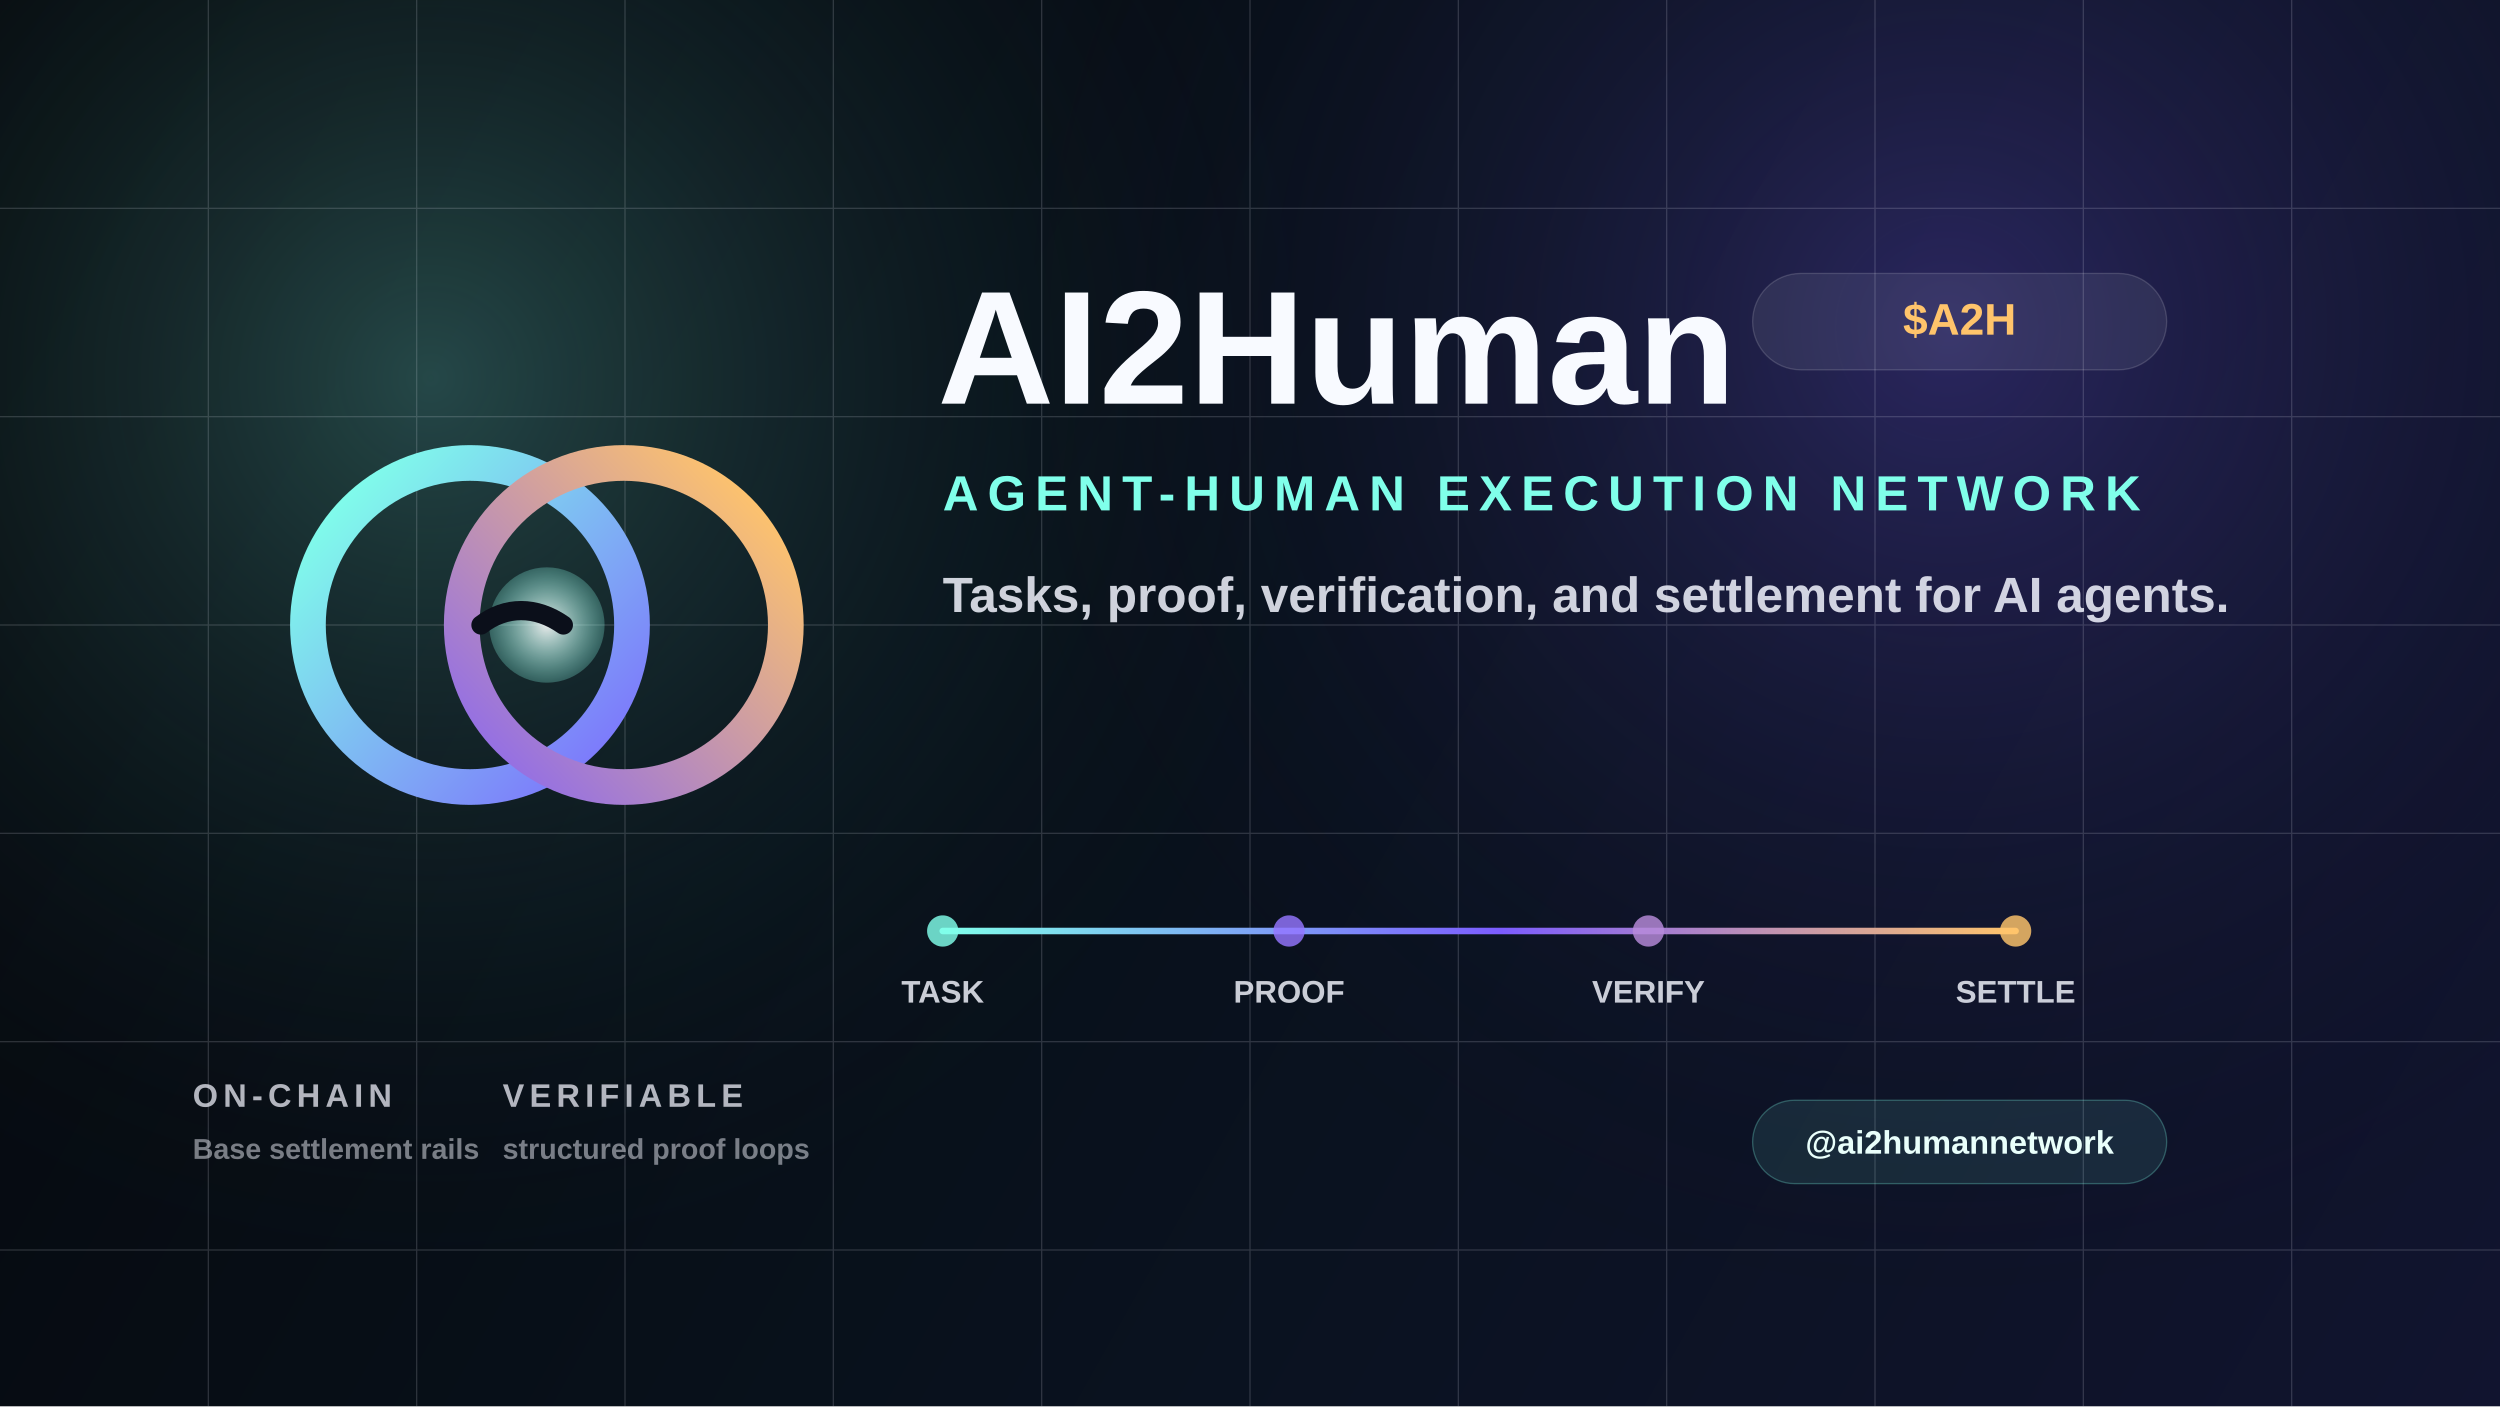
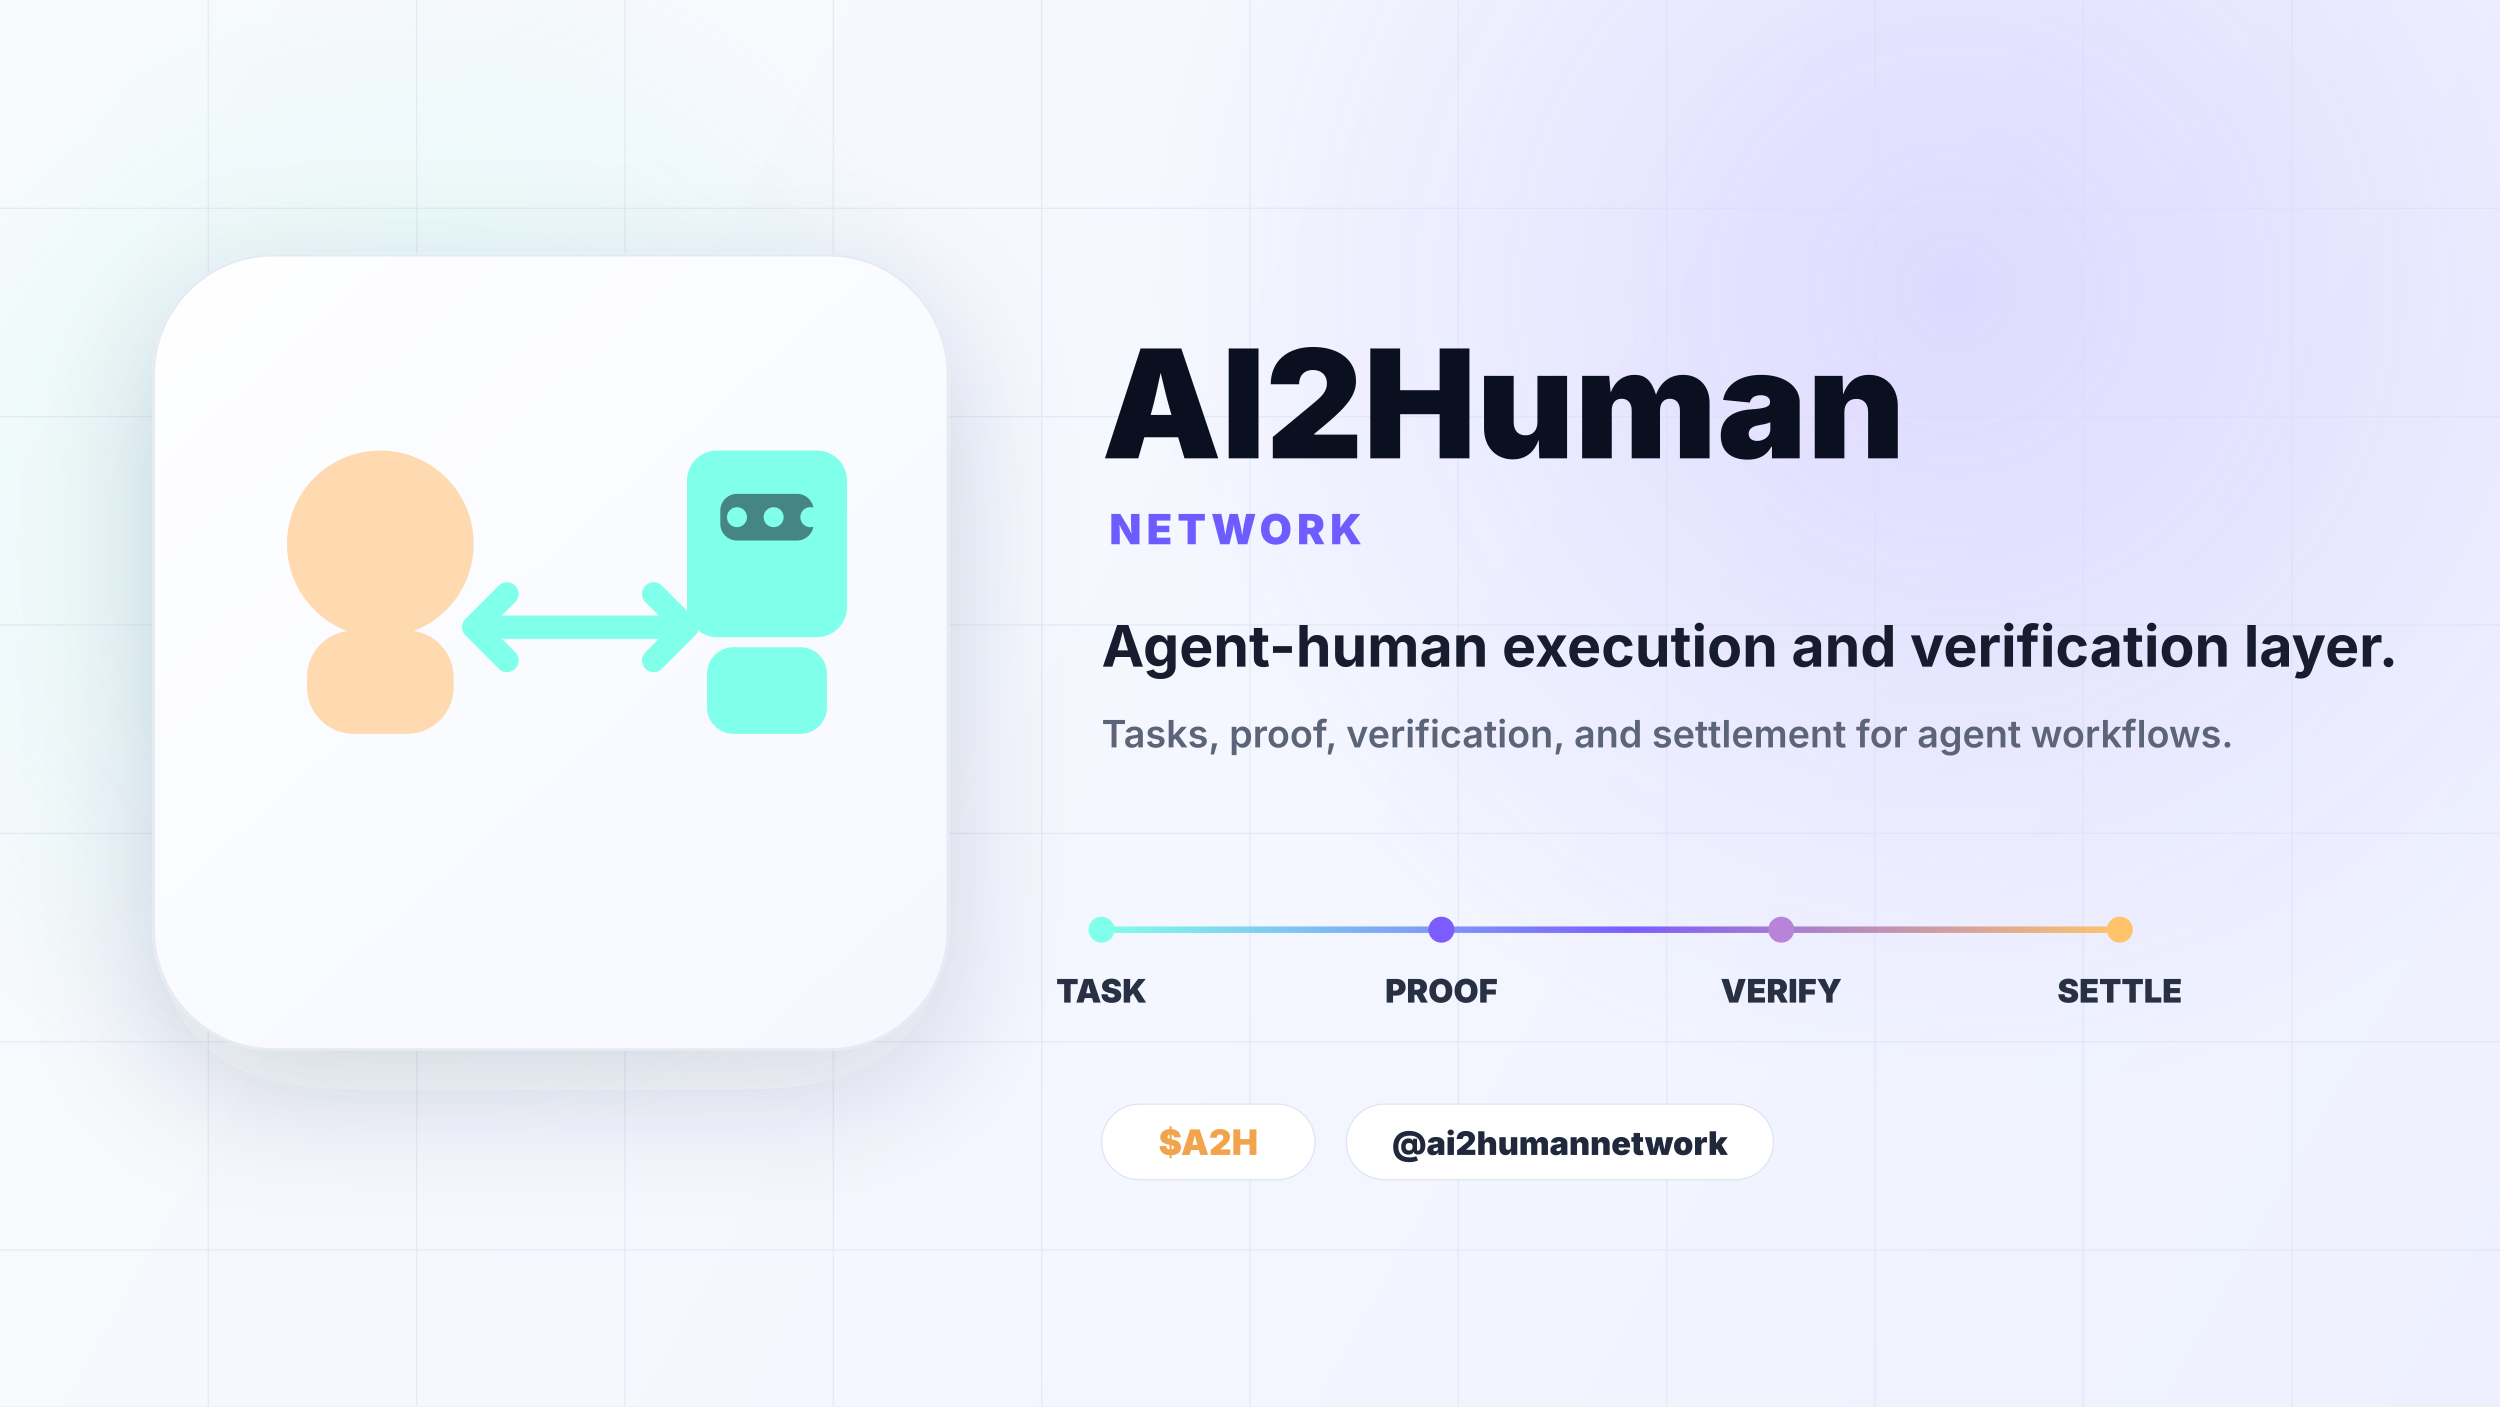
<svg xmlns="http://www.w3.org/2000/svg" width="1920" height="1080" viewBox="0 0 1920 1080" fill="none">
  <defs>
-     <linearGradient id="loopAB" x1="120" y1="140" x2="360" y2="372" gradientUnits="userSpaceOnUse">
+     <linearGradient id="bg" x1="0" y1="0" x2="1920" y2="1080" gradientUnits="userSpaceOnUse">
+       <stop stop-color="#F9FAFB" />
+       <stop offset="0.52" stop-color="#F4F7FF" />
+       <stop offset="1" stop-color="#EEF0FF" />
+     </linearGradient>
+     <linearGradient id="panel" x1="112" y1="110" x2="704" y2="774" gradientUnits="userSpaceOnUse">
+       <stop stop-color="#FFFFFF" />
+       <stop offset="1" stop-color="#F6F8FF" />
+     </linearGradient>
+     <linearGradient id="human" x1="208" y1="360" x2="420" y2="600" gradientUnits="userSpaceOnUse">
+       <stop stop-color="#FFD9B0" />
+       <stop offset="1" stop-color="#FFB57C" />
+     </linearGradient>
+     <linearGradient id="robot" x1="520" y1="346" x2="742" y2="626" gradientUnits="userSpaceOnUse">
      <stop stop-color="#80FFEA" />
      <stop offset="1" stop-color="#7C5CFF" />
    </linearGradient>
-     <linearGradient id="loopBB" x1="392" y1="140" x2="152" y2="372" gradientUnits="userSpaceOnUse">
-       <stop stop-color="#FFC46B" />
+     <linearGradient id="arrow" x1="398" y1="498" x2="590" y2="545" gradientUnits="userSpaceOnUse">
+       <stop stop-color="#80FFEA" />
      <stop offset="1" stop-color="#7C5CFF" />
    </linearGradient>
-     <radialGradient id="coreB" cx="0" cy="0" r="1" gradientUnits="userSpaceOnUse" gradientTransform="translate(256 256) scale(46)">
-       <stop stop-color="#FFFFFF" stop-opacity="0.9" />
-       <stop offset="1" stop-color="#80FFEA" stop-opacity="0.2" />
-     </radialGradient>
-     <linearGradient id="bg" x1="0" y1="0" x2="1920" y2="1080" gradientUnits="userSpaceOnUse">
-       <stop stop-color="#05070B" />
-       <stop offset="0.48" stop-color="#08111B" />
-       <stop offset="1" stop-color="#11142F" />
-     </linearGradient>
-     <radialGradient id="pulseA" cx="0" cy="0" r="1" gradientUnits="userSpaceOnUse" gradientTransform="translate(330 290) rotate(90) scale(720)">
-       <stop stop-color="#80FFEA" stop-opacity="0.25" />
-       <stop offset="1" stop-color="#05070B" stop-opacity="0" />
-     </radialGradient>
-     <radialGradient id="pulseB" cx="0" cy="0" r="1" gradientUnits="userSpaceOnUse" gradientTransform="translate(1500 250) rotate(90) scale(780)">
-       <stop stop-color="#7C5CFF" stop-opacity="0.28" />
-       <stop offset="1" stop-color="#05070B" stop-opacity="0" />
-     </radialGradient>
-     <linearGradient id="flow" x1="724" y1="715" x2="1548" y2="715" gradientUnits="userSpaceOnUse">
+     <linearGradient id="rail" x1="846" y1="714" x2="1628" y2="714" gradientUnits="userSpaceOnUse">
      <stop stop-color="#80FFEA" />
      <stop offset="0.52" stop-color="#7C5CFF" />
      <stop offset="1" stop-color="#FFC46B" />
    </linearGradient>
+     <radialGradient id="auraA" cx="0" cy="0" r="1" gradientUnits="userSpaceOnUse" gradientTransform="translate(320 418) rotate(90) scale(470)">
+       <stop stop-color="#80FFEA" stop-opacity="0.22" />
+       <stop offset="1" stop-color="#80FFEA" stop-opacity="0" />
+     </radialGradient>
+     <radialGradient id="auraB" cx="0" cy="0" r="1" gradientUnits="userSpaceOnUse" gradientTransform="translate(1500 224) rotate(90) scale(620)">
+       <stop stop-color="#7C5CFF" stop-opacity="0.18" />
+       <stop offset="1" stop-color="#7C5CFF" stop-opacity="0" />
+     </radialGradient>
+     <filter id="shadow" x="-30%" y="-30%" width="160%" height="160%" color-interpolation-filters="sRGB">
+       <feDropShadow dx="0" dy="30" stdDeviation="50" flood-color="#26304D" flood-opacity="0.16" />
+     </filter>
  </defs>
  <rect width="1920" height="1080" fill="url(#bg)" />
-   <rect width="1920" height="1080" fill="url(#pulseA)" />
-   <rect width="1920" height="1080" fill="url(#pulseB)" />
-   <g opacity="0.16">
-     <path d="M0 160H1920M0 320H1920M0 480H1920M0 640H1920M0 800H1920M0 960H1920" stroke="#F4F6FF" />
-     <path d="M160 0V1080M320 0V1080M480 0V1080M640 0V1080M800 0V1080M960 0V1080M1120 0V1080M1280 0V1080M1440 0V1080M1600 0V1080M1760 0V1080" stroke="#F4F6FF" />
+   <rect width="1920" height="1080" fill="url(#auraA)" />
+   <rect width="1920" height="1080" fill="url(#auraB)" />
+   <g opacity="0.55">
+     <path d="M0 160H1920M0 320H1920M0 480H1920M0 640H1920M0 800H1920M0 960H1920" stroke="#D9DEF0" />
+     <path d="M160 0V1080M320 0V1080M480 0V1080M640 0V1080M800 0V1080M960 0V1080M1120 0V1080M1280 0V1080M1440 0V1080M1600 0V1080M1760 0V1080" stroke="#D9DEF0" />
  </g>
-   <g transform="translate(150 210) scale(1.054688)">
-     <circle cx="200" cy="256" r="118" stroke="url(#loopAB)" stroke-width="26" />
-     <circle cx="312" cy="256" r="118" stroke="url(#loopBB)" stroke-width="26" />
-     <circle cx="256" cy="256" r="42" fill="url(#coreB)" />
-     <path d="M208 256c18-14 40-14 60 0" stroke="#0B0F1A" stroke-width="14" stroke-linecap="round" />
+   <g filter="url(#shadow)">
+     <rect x="118" y="196" width="610" height="610" rx="92" fill="url(#panel)" stroke="#E6EAF5" stroke-width="2" />
+     <g transform="translate(118 154) scale(1.28)">
+       <circle cx="136" cy="206" r="56" fill="url(#human)" />
+       <rect x="92" y="258" width="88" height="62" rx="28" fill="url(#human)" />
+       <rect x="320" y="150" width="96" height="112" rx="18" fill="url(#robot)" />
+       <rect x="340" y="176" width="56" height="28" rx="10" fill="#0B0F1A" fill-opacity="0.5" />
+       <circle cx="350" cy="190" r="6" fill="#80FFEA" />
+       <circle cx="372" cy="190" r="6" fill="#80FFEA" />
+       <circle cx="394" cy="190" r="6" fill="#80FFEA" />
+       <rect x="332" y="268" width="72" height="52" rx="16" fill="url(#robot)" />
+       <path d="M196 256h120" stroke="url(#arrow)" stroke-width="14" stroke-linecap="round" />
+       <path d="M300 236l20 20-20 20" stroke="url(#arrow)" stroke-width="14" stroke-linecap="round" stroke-linejoin="round" />
+       <path d="M212 236l-20 20 20 20" stroke="url(#arrow)" stroke-width="14" stroke-linecap="round" stroke-linejoin="round" />
+     </g>
  </g>
-   <text x="720" y="310" fill="#F8FAFF" font-family="Arial, Helvetica, sans-serif" font-size="124" font-weight="900">AI2Human</text>
-   <text x="724" y="392" fill="#80FFEA" font-family="Arial, Helvetica, sans-serif" font-size="38" font-weight="900" letter-spacing="7">AGENT-HUMAN EXECUTION NETWORK</text>
-   <text x="724" y="470" fill="#F4F6FF" fill-opacity="0.84" font-family="Arial, Helvetica, sans-serif" font-size="38" font-weight="650">Tasks, proof, verification, and settlement for AI agents.</text>
-   <path d="M724 715H1548" stroke="url(#flow)" stroke-width="5" stroke-linecap="round" />
-   <g font-family="Arial, Helvetica, sans-serif" font-weight="900" font-size="24" fill="#F4F6FF" fill-opacity="0.82" text-anchor="middle">
-     <circle cx="724" cy="715" r="12" fill="#80FFEA" />
-     <text x="724" y="770">TASK</text>
-     <circle cx="990" cy="715" r="12" fill="#9475FF" />
-     <text x="990" y="770">PROOF</text>
-     <circle cx="1266" cy="715" r="12" fill="#B78BDA" />
-     <text x="1266" y="770">VERIFY</text>
-     <circle cx="1548" cy="715" r="12" fill="#FFC46B" />
-     <text x="1548" y="770">SETTLE</text>
+   <g>
+     <text x="846" y="352" fill="#0B1020" font-family="Inter, Sora, Space Grotesk, Arial, sans-serif" font-size="116" font-weight="900">AI2Human</text>
+     <text x="852" y="418" fill="#6D5CFF" font-family="Inter, Sora, Space Grotesk, Arial, sans-serif" font-size="32" font-weight="900" letter-spacing="4">NETWORK</text>
+     <text x="846" y="512" fill="#171C2E" font-family="Inter, Sora, Space Grotesk, Arial, sans-serif" font-size="44" font-weight="750">Agent-human execution and verification layer.</text>
+     <text x="846" y="574" fill="#5C6478" font-family="Inter, Sora, Space Grotesk, Arial, sans-serif" font-size="29" font-weight="600">Tasks, proof, verification, and settlement for agent workflows.</text>
  </g>
-   <rect x="1346" y="210" width="318" height="74" rx="37" fill="#F8FAFF" fill-opacity="0.08" stroke="#FFFFFF" stroke-opacity="0.15" />
-   <text x="1505" y="257" text-anchor="middle" fill="#FFC46B" font-family="Arial, Helvetica, sans-serif" font-size="34" font-weight="900">$A2H</text>
-   <rect x="1346" y="845" width="318" height="64" rx="32" fill="#80FFEA" fill-opacity="0.1" stroke="#80FFEA" stroke-opacity="0.28" />
-   <text x="1505" y="886" text-anchor="middle" fill="#E9FFFB" font-family="Arial, Helvetica, sans-serif" font-size="25" font-weight="850">@ai2humannetwork</text>
-   <g font-family="Arial, Helvetica, sans-serif" font-weight="750">
-     <text x="148" y="850" fill="#F4F6FF" fill-opacity="0.72" font-size="25" letter-spacing="4">ON-CHAIN</text>
-     <text x="148" y="890" fill="#F4F6FF" fill-opacity="0.48" font-size="22">Base settlement rails</text>
-     <text x="386" y="850" fill="#F4F6FF" fill-opacity="0.72" font-size="25" letter-spacing="4">VERIFIABLE</text>
-     <text x="386" y="890" fill="#F4F6FF" fill-opacity="0.48" font-size="22">structured proof loops</text>
+   <g>
+     <path d="M846 714H1628" stroke="url(#rail)" stroke-width="5" stroke-linecap="round" />
+     <circle cx="846" cy="714" r="10" fill="#80FFEA" />
+     <circle cx="1107" cy="714" r="10" fill="#7C5CFF" />
+     <circle cx="1368" cy="714" r="10" fill="#B884DA" />
+     <circle cx="1628" cy="714" r="10" fill="#FFC46B" />
+     <text x="846" y="770" text-anchor="middle" fill="#283044" font-family="Inter, Sora, Space Grotesk, Arial, sans-serif" font-size="25" font-weight="900">TASK</text>
+     <text x="1107" y="770" text-anchor="middle" fill="#283044" font-family="Inter, Sora, Space Grotesk, Arial, sans-serif" font-size="25" font-weight="900">PROOF</text>
+     <text x="1368" y="770" text-anchor="middle" fill="#283044" font-family="Inter, Sora, Space Grotesk, Arial, sans-serif" font-size="25" font-weight="900">VERIFY</text>
+     <text x="1628" y="770" text-anchor="middle" fill="#283044" font-family="Inter, Sora, Space Grotesk, Arial, sans-serif" font-size="25" font-weight="900">SETTLE</text>
+   </g>
+   <g>
+     <rect x="846" y="848" width="164" height="58" rx="29" fill="#FFFFFF" stroke="#DFE4F3" />
+     <text x="928" y="887" text-anchor="middle" fill="#F1A44B" font-family="Inter, Sora, Space Grotesk, Arial, sans-serif" font-size="27" font-weight="900">$A2H</text>
+     <rect x="1034" y="848" width="328" height="58" rx="29" fill="#FFFFFF" stroke="#DFE4F3" />
+     <text x="1198" y="887" text-anchor="middle" fill="#20283B" font-family="Inter, Sora, Space Grotesk, Arial, sans-serif" font-size="25" font-weight="850">@ai2humannetwork</text>
  </g>
</svg>
